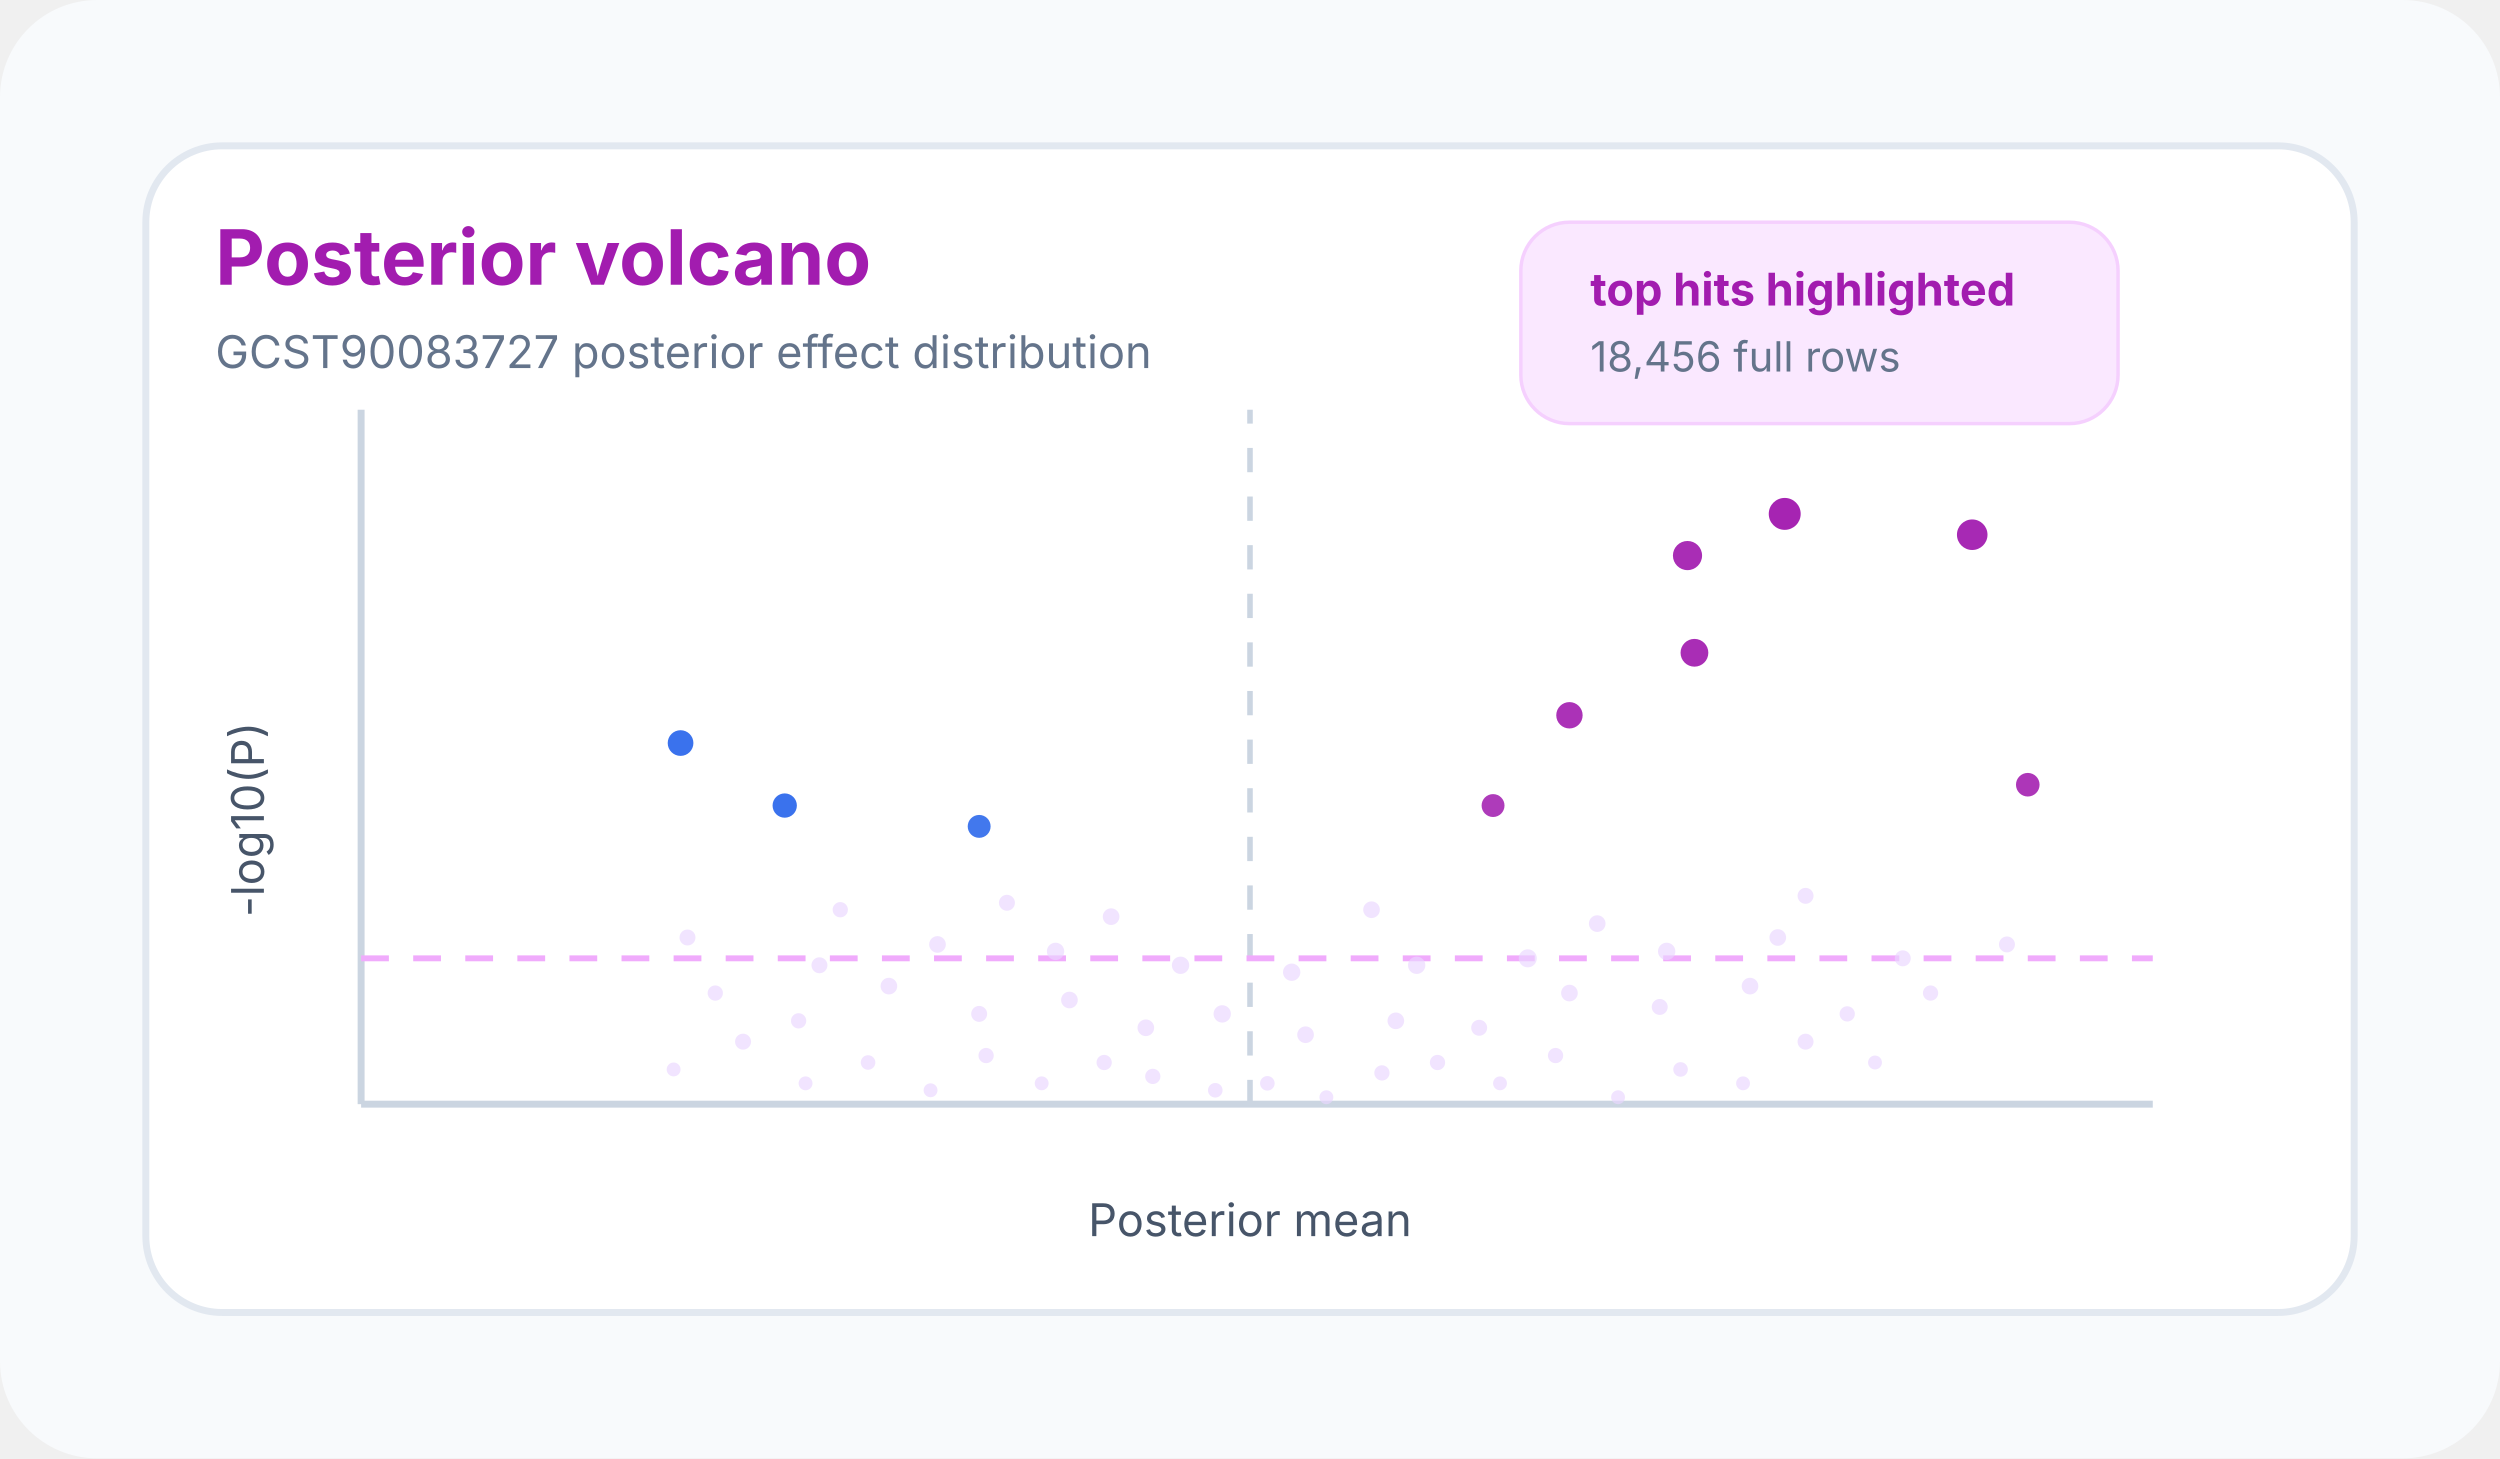
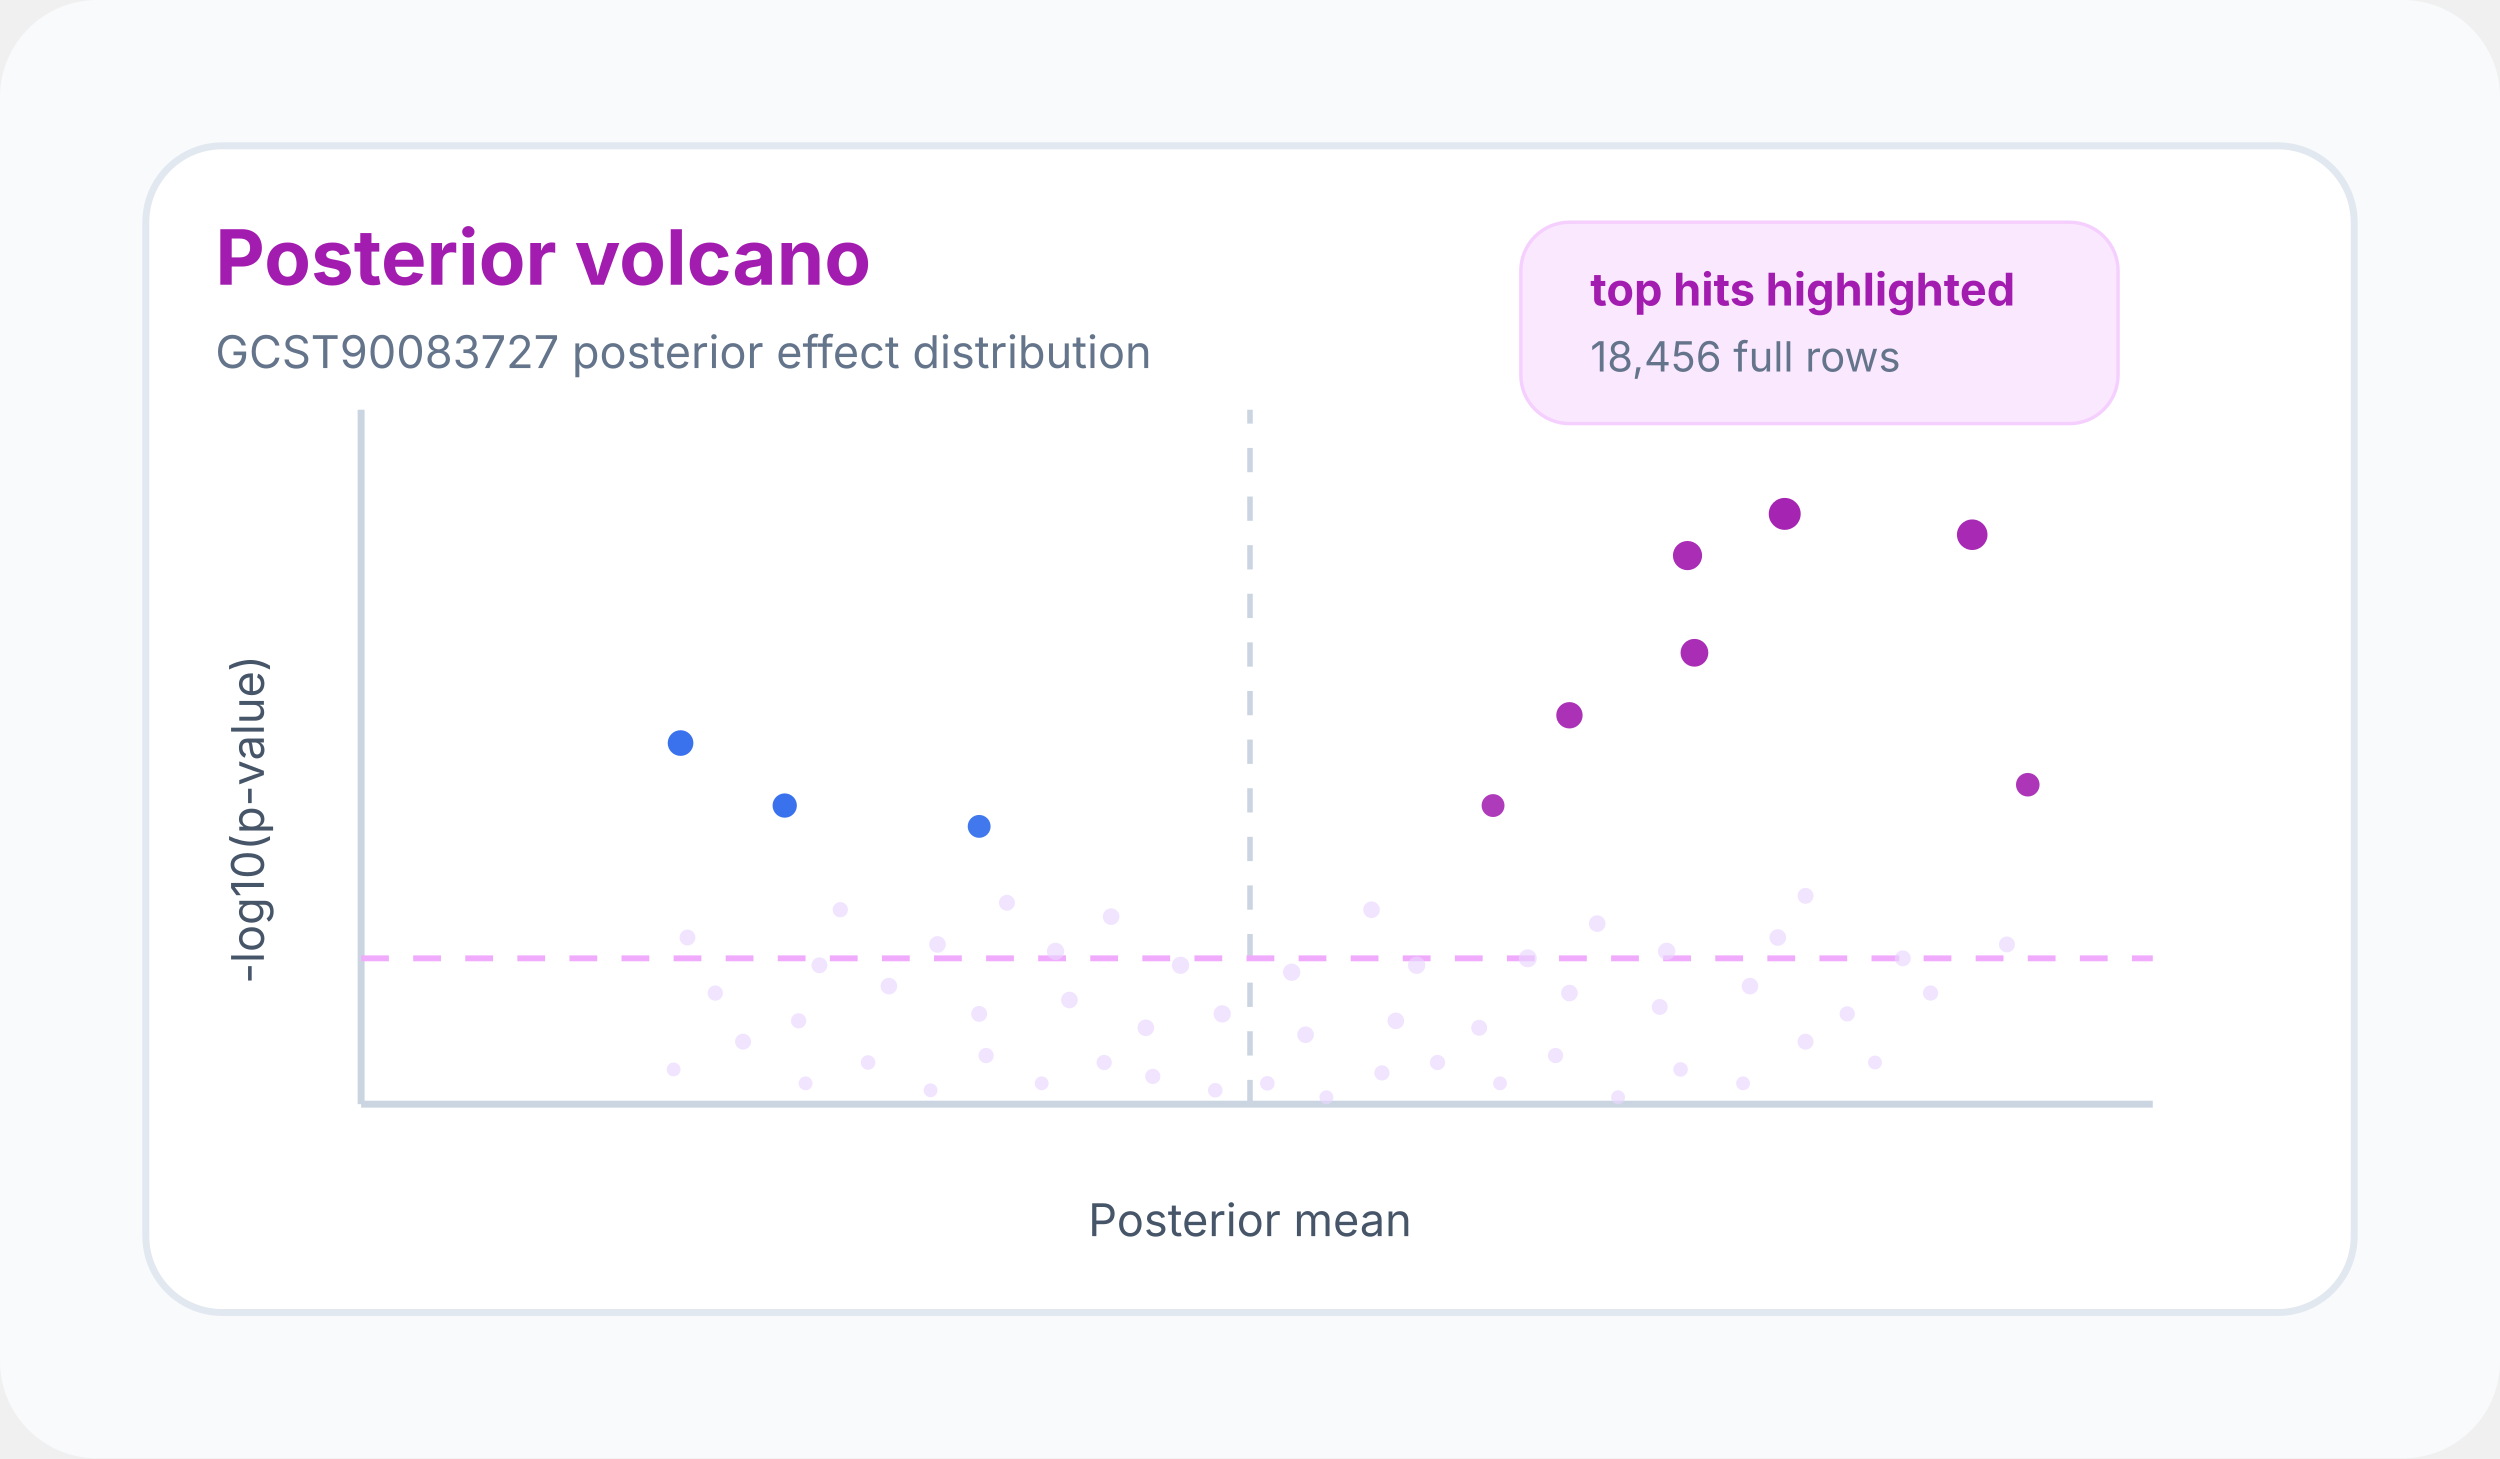
<svg xmlns="http://www.w3.org/2000/svg" width="720" height="420" viewBox="0 0 720 420" fill="none">
  <rect width="720" height="420" rx="28" fill="#F8FAFC" />
  <rect x="42" y="42" width="636" height="336" rx="22" fill="white" stroke="#E2E8F0" stroke-width="2" />
  <text x="62" y="82" fill="#A21CAF" font-family="Inter, Arial, Helvetica, sans-serif" font-size="22" font-weight="700">Posterior volcano</text>
  <text x="62" y="106" fill="#64748B" font-family="Inter, Arial, Helvetica, sans-serif" font-size="13">GCST90083727 posterior effect distribution</text>
  <line x1="104" y1="318" x2="620" y2="318" stroke="#CBD5E1" stroke-width="2" />
  <line x1="104" y1="318" x2="104" y2="118" stroke="#CBD5E1" stroke-width="2" />
  <line x1="360" y1="318" x2="360" y2="118" stroke="#CBD5E1" stroke-width="1.6" stroke-dasharray="7 7" />
  <line x1="104" y1="276" x2="620" y2="276" stroke="#F0ABFC" stroke-width="1.7" stroke-dasharray="8 7" />
  <text x="360" y="356" text-anchor="middle" fill="#475569" font-family="Inter, Arial, Helvetica, sans-serif" font-size="13">Posterior mean</text>
-   <text transform="rotate(-90 76 236)" x="76" y="236" text-anchor="middle" fill="#475569" font-family="Inter, Arial, Helvetica, sans-serif" font-size="13">-log10(P)</text>
+   <text transform="rotate(-90 76 236)" x="76" y="236" text-anchor="middle" fill="#475569" font-family="Inter, Arial, Helvetica, sans-serif" font-size="13">-log10(p-value)</text>
  <g fill="#E9D5FF" fill-opacity="0.66">
    <circle cx="350" cy="314" r="2.1" />
    <circle cx="365" cy="312" r="2.1" />
    <circle cx="382" cy="316" r="2.0" />
    <circle cx="332" cy="310" r="2.2" />
    <circle cx="398" cy="309" r="2.2" />
    <circle cx="318" cy="306" r="2.2" />
    <circle cx="414" cy="306" r="2.2" />
    <circle cx="300" cy="312" r="2.0" />
    <circle cx="432" cy="312" r="2.0" />
    <circle cx="284" cy="304" r="2.2" />
    <circle cx="448" cy="304" r="2.2" />
    <circle cx="268" cy="314" r="2.0" />
    <circle cx="466" cy="316" r="2.0" />
    <circle cx="250" cy="306" r="2.1" />
    <circle cx="484" cy="308" r="2.1" />
    <circle cx="232" cy="312" r="2.0" />
    <circle cx="502" cy="312" r="2.0" />
    <circle cx="214" cy="300" r="2.3" />
    <circle cx="520" cy="300" r="2.3" />
    <circle cx="194" cy="308" r="2.0" />
    <circle cx="540" cy="306" r="2.0" />
    <circle cx="330" cy="296" r="2.4" />
    <circle cx="352" cy="292" r="2.5" />
    <circle cx="376" cy="298" r="2.4" />
    <circle cx="402" cy="294" r="2.4" />
    <circle cx="426" cy="296" r="2.3" />
    <circle cx="308" cy="288" r="2.4" />
    <circle cx="452" cy="286" r="2.4" />
    <circle cx="282" cy="292" r="2.3" />
    <circle cx="478" cy="290" r="2.3" />
    <circle cx="256" cy="284" r="2.4" />
    <circle cx="504" cy="284" r="2.4" />
    <circle cx="230" cy="294" r="2.2" />
    <circle cx="532" cy="292" r="2.2" />
    <circle cx="206" cy="286" r="2.2" />
    <circle cx="556" cy="286" r="2.2" />
    <circle cx="340" cy="278" r="2.5" />
    <circle cx="372" cy="280" r="2.5" />
    <circle cx="408" cy="278" r="2.5" />
    <circle cx="440" cy="276" r="2.6" />
    <circle cx="304" cy="274" r="2.5" />
    <circle cx="480" cy="274" r="2.5" />
    <circle cx="270" cy="272" r="2.4" />
    <circle cx="512" cy="270" r="2.4" />
    <circle cx="236" cy="278" r="2.3" />
    <circle cx="548" cy="276" r="2.3" />
    <circle cx="198" cy="270" r="2.3" />
    <circle cx="578" cy="272" r="2.3" />
    <circle cx="320" cy="264" r="2.4" />
    <circle cx="395" cy="262" r="2.4" />
    <circle cx="460" cy="266" r="2.4" />
    <circle cx="290" cy="260" r="2.3" />
    <circle cx="520" cy="258" r="2.3" />
    <circle cx="242" cy="262" r="2.2" />
  </g>
  <g>
    <circle cx="488" cy="188" r="4.0" fill="#A21CAF" fill-opacity="0.92" />
    <circle cx="514" cy="148" r="4.6" fill="#A21CAF" fill-opacity="0.96" />
    <circle cx="568" cy="154" r="4.4" fill="#A21CAF" fill-opacity="0.94" />
    <circle cx="452" cy="206" r="3.8" fill="#A21CAF" fill-opacity="0.9" />
    <circle cx="486" cy="160" r="4.2" fill="#A21CAF" fill-opacity="0.92" />
    <circle cx="430" cy="232" r="3.3" fill="#A21CAF" fill-opacity="0.86" />
    <circle cx="226" cy="232" r="3.5" fill="#2563EB" fill-opacity="0.9" />
    <circle cx="196" cy="214" r="3.7" fill="#2563EB" fill-opacity="0.9" />
    <circle cx="282" cy="238" r="3.3" fill="#2563EB" fill-opacity="0.86" />
    <circle cx="584" cy="226" r="3.4" fill="#A21CAF" fill-opacity="0.88" />
  </g>
  <rect x="438" y="64" width="172" height="58" rx="14" fill="#FAE8FF" stroke="#F5D0FE" />
  <text x="458" y="88" fill="#A21CAF" font-family="Inter, Arial, Helvetica, sans-serif" font-size="13" font-weight="700">top hits highlighted</text>
  <text x="458" y="107" fill="#64748B" font-family="Inter, Arial, Helvetica, sans-serif" font-size="12">18,456 full rows</text>
</svg>
